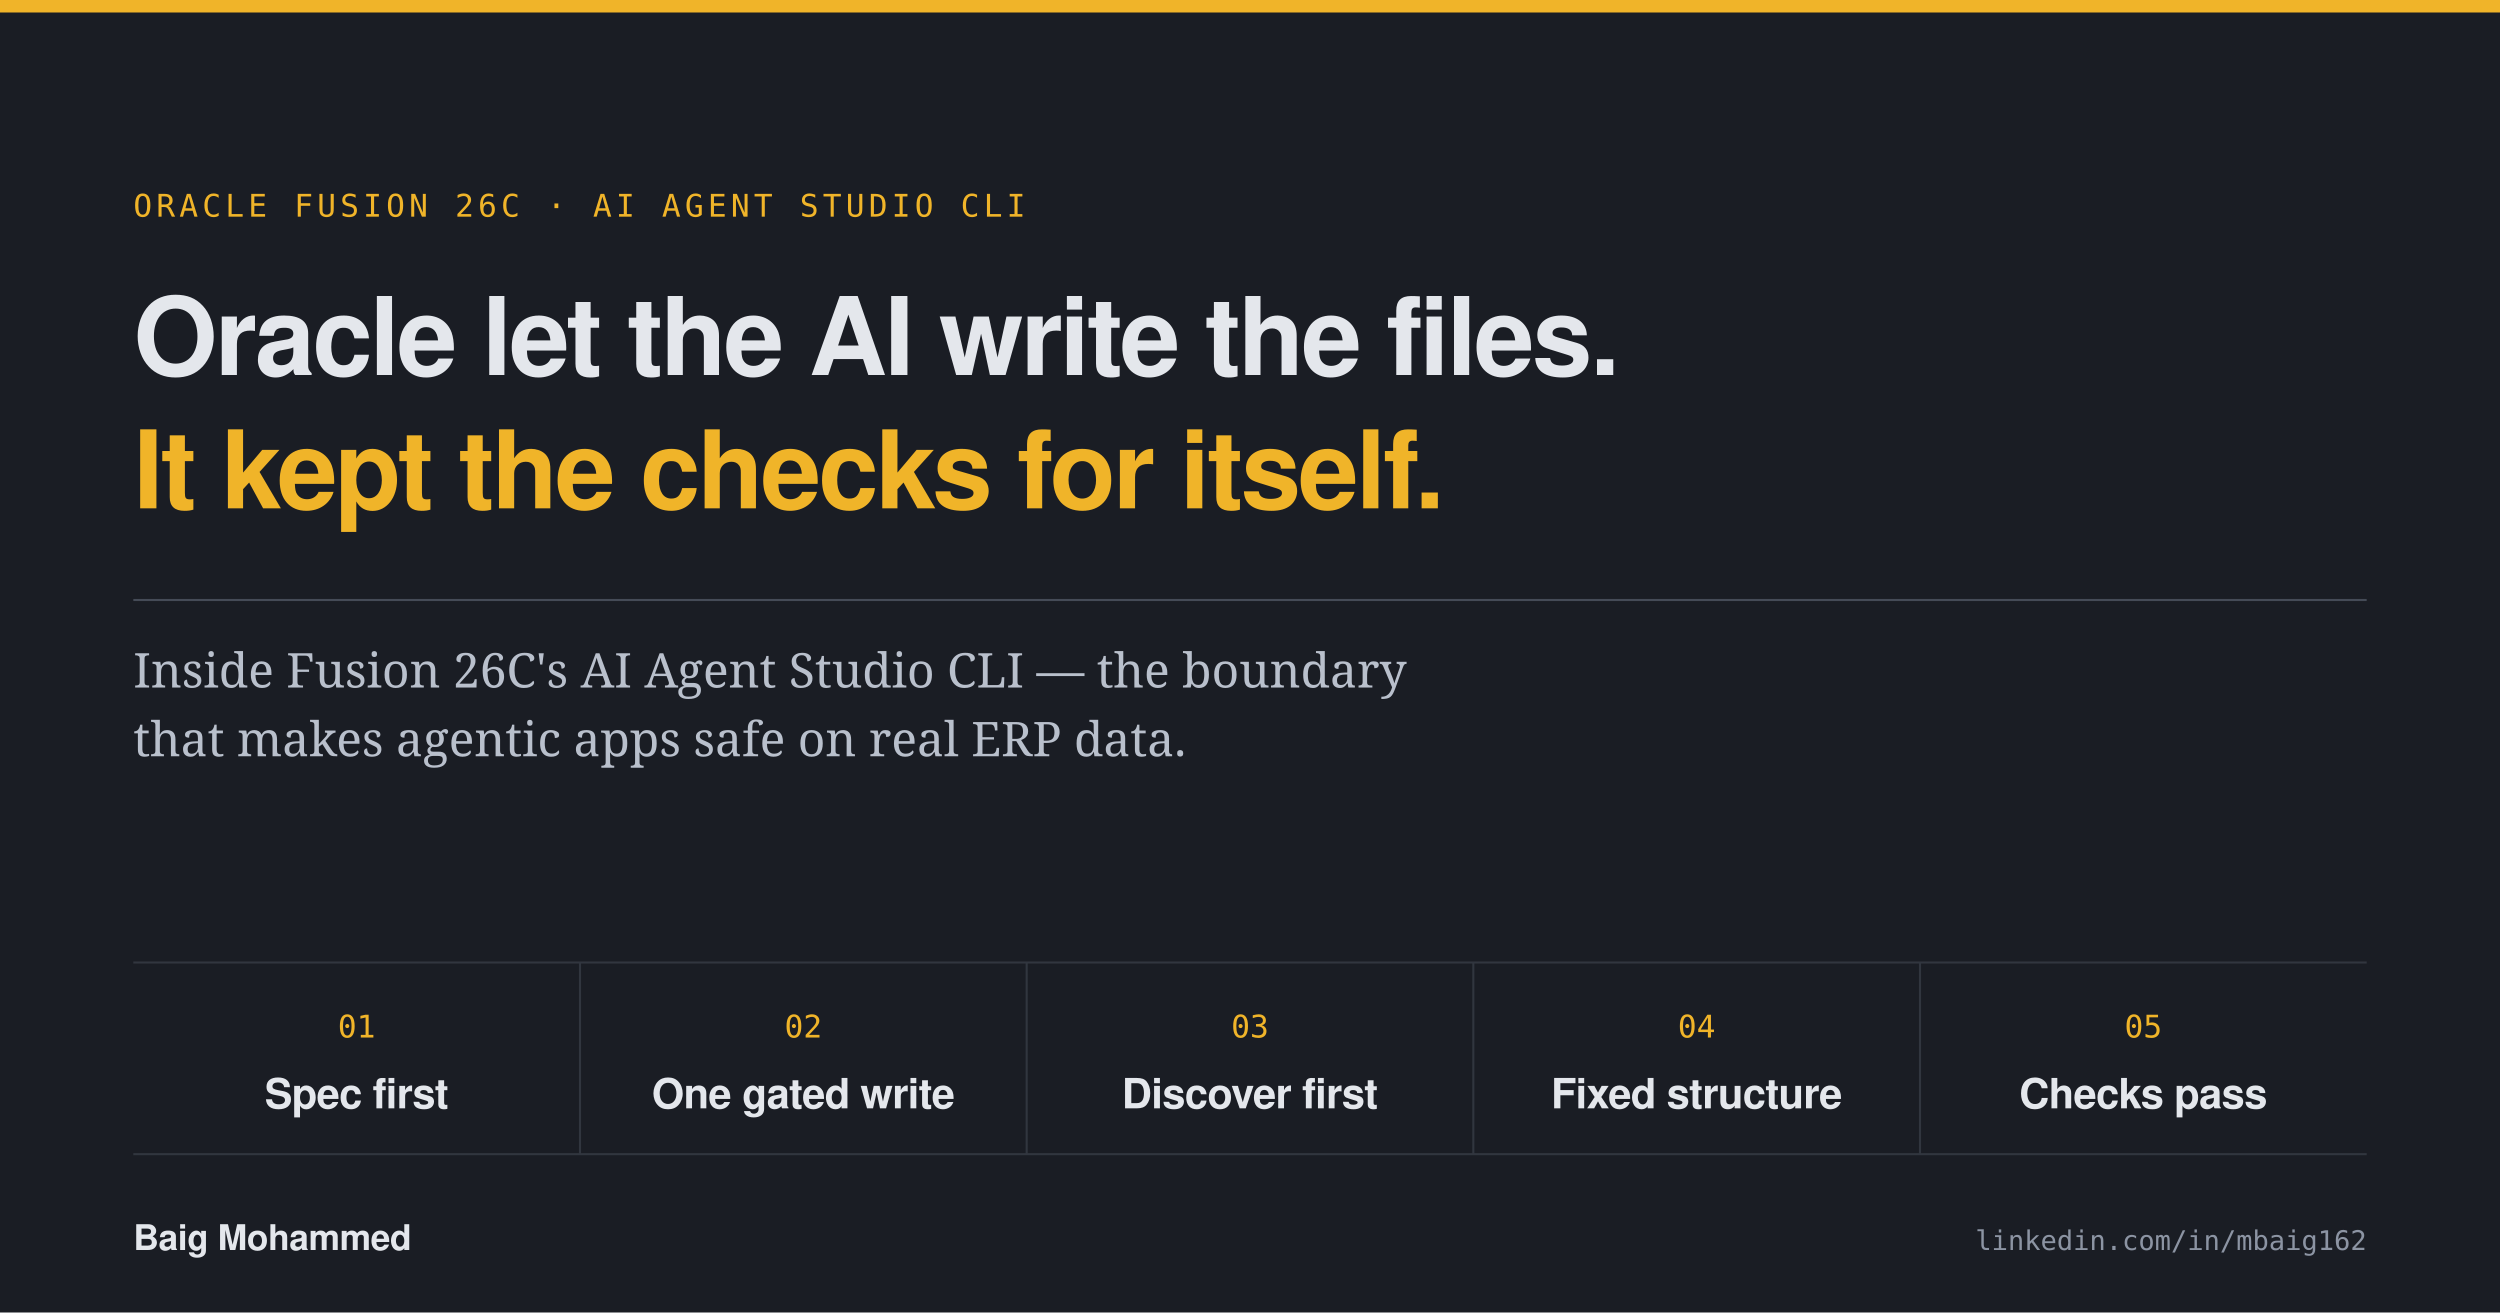
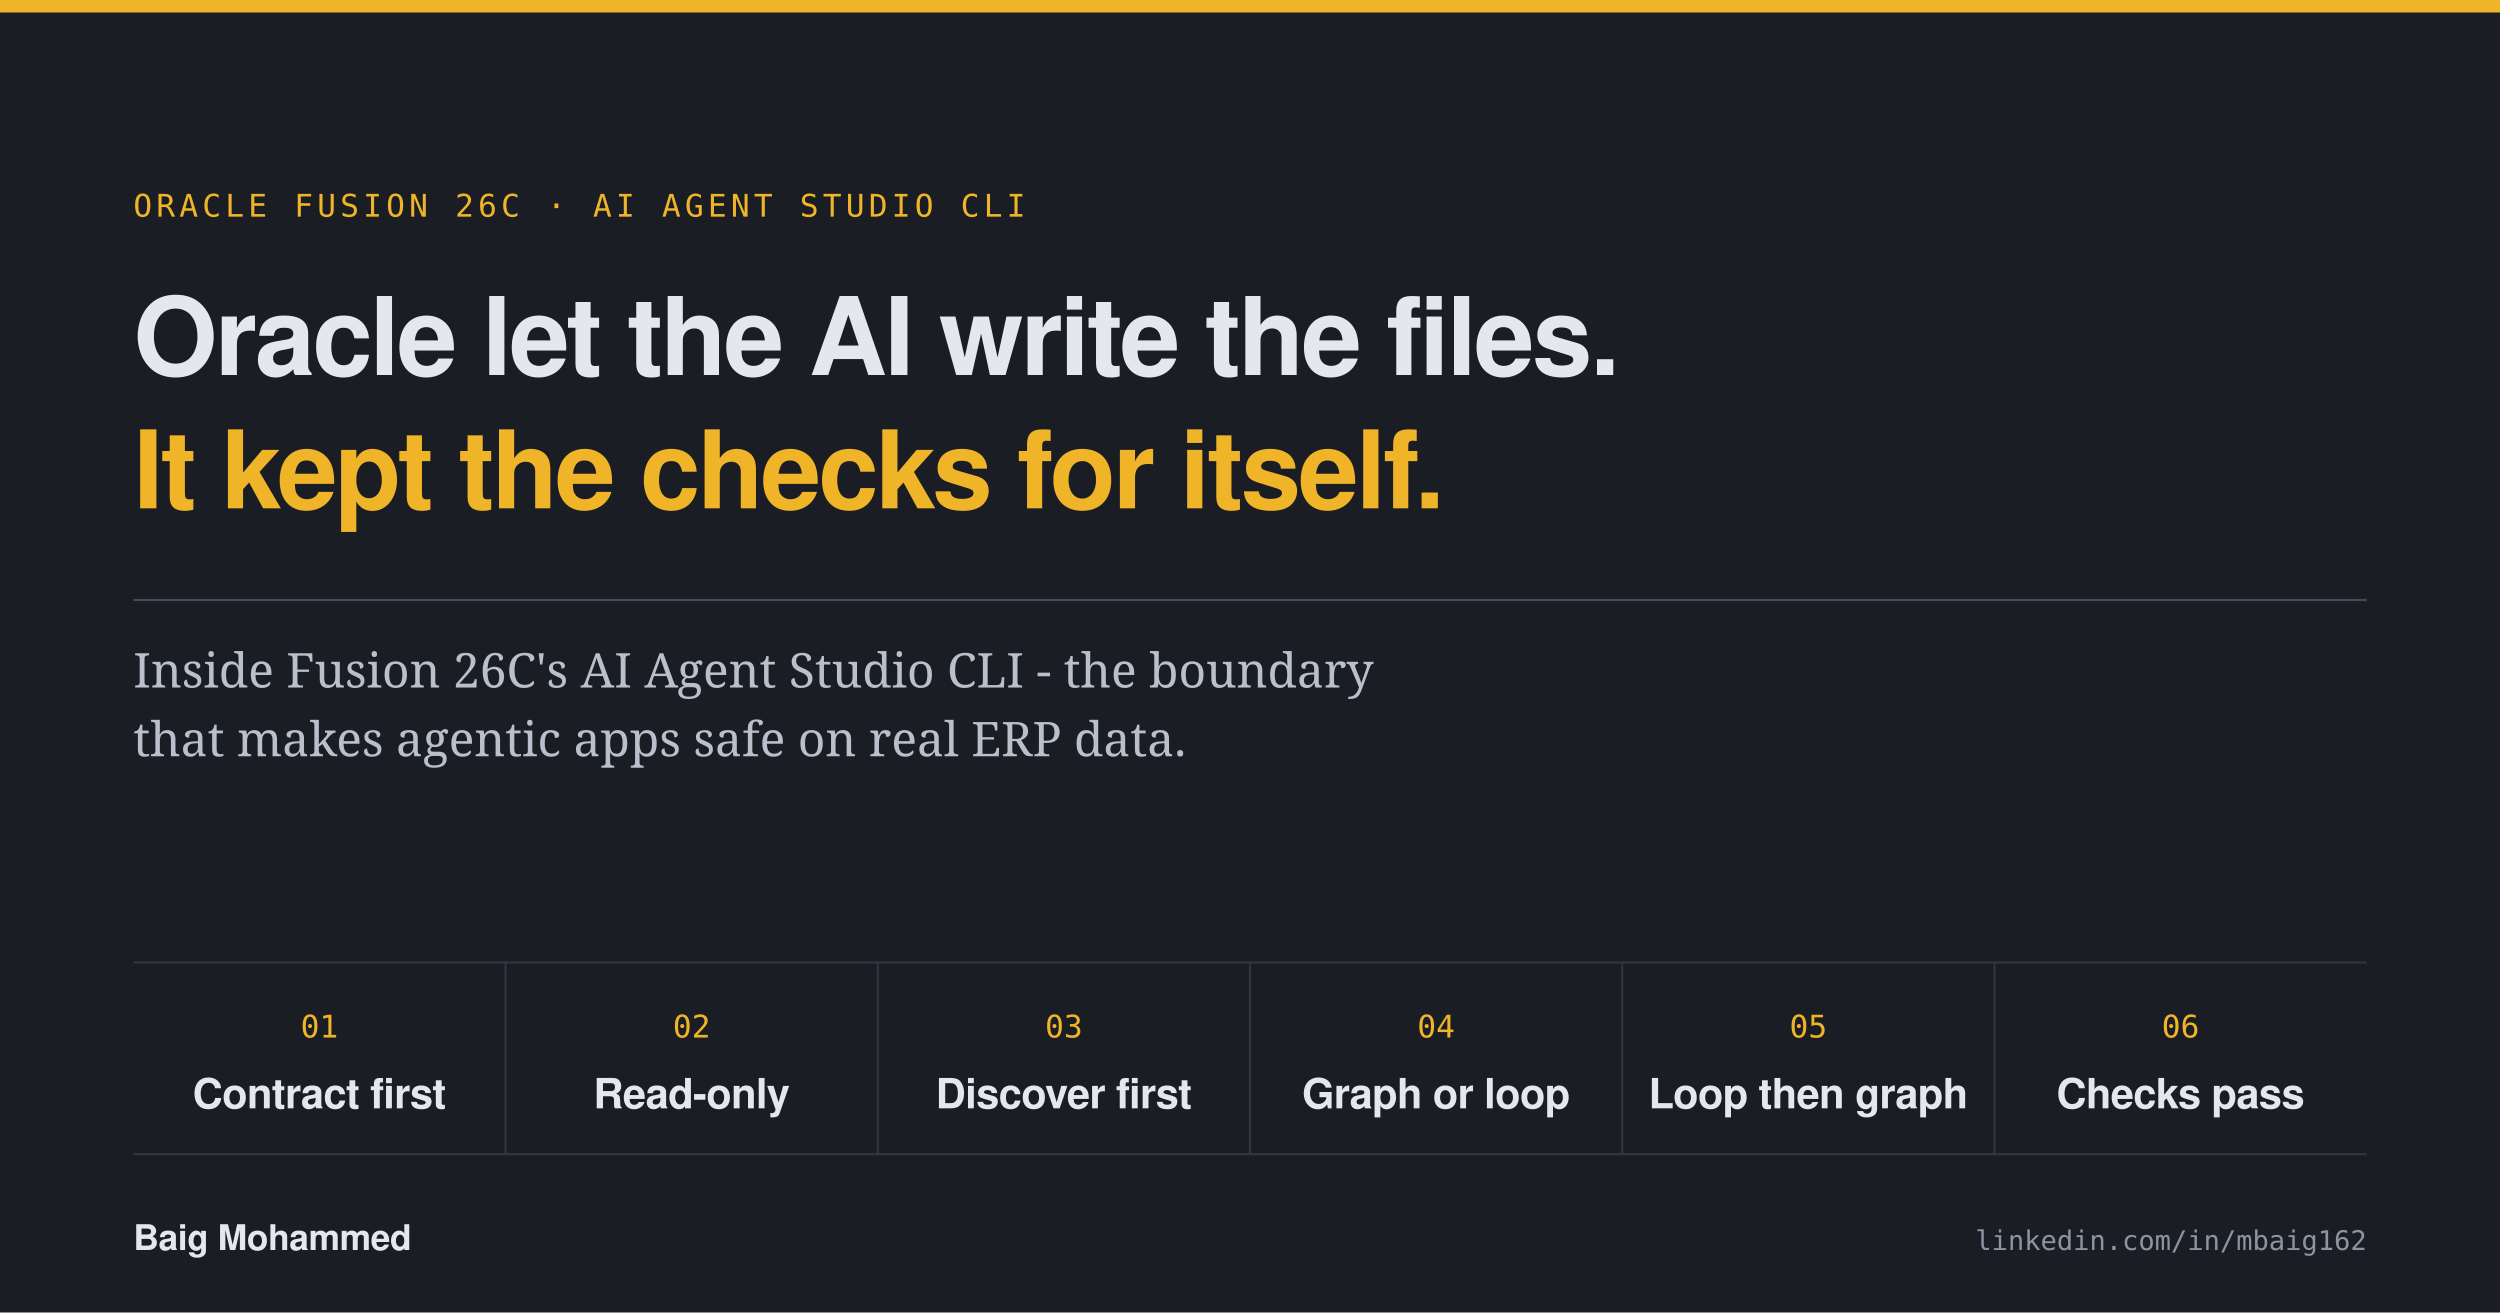
<svg xmlns="http://www.w3.org/2000/svg" viewBox="0 0 1200 630" width="1200" height="630">
  <rect width="1200" height="630" fill="#1A1D24" />
  <rect x="0" y="0" width="1200" height="6" fill="#F0B429" />
  <text x="64" y="104" font-family="SF Mono, Menlo, Consolas, monospace" font-size="15" fill="#F0B429" letter-spacing="2">ORACLE FUSION 26C  ·  AI AGENT STUDIO CLI</text>
  <text x="64" y="180" font-family="Helvetica Neue, Helvetica, Arial, sans-serif" font-size="52" fill="#E4E7EC" font-weight="700" letter-spacing="-1.3">Oracle let the AI write the files.</text>
  <text x="64" y="244" font-family="Helvetica Neue, Helvetica, Arial, sans-serif" font-size="52" fill="#F0B429" font-weight="700" letter-spacing="-1.3">It kept the checks for itself.</text>
  <line x1="64" y1="288" x2="1136" y2="288" stroke="#454B57" stroke-width="1" />
-   <text x="64" y="330" font-family="Charter, Bitstream Charter, Sitka Text, Cambria, Georgia, serif" font-size="23" fill="#B9C0CC">Inside Fusion 26C's AI Agent Studio CLI — the boundary</text>
+   <text x="64" y="330" font-family="Charter, Bitstream Charter, Sitka Text, Cambria, Georgia, serif" font-size="23" fill="#B9C0CC">Inside Fusion 26C's AI Agent Studio CLI - the boundary</text>
  <text x="64" y="363" font-family="Charter, Bitstream Charter, Sitka Text, Cambria, Georgia, serif" font-size="23" fill="#B9C0CC">that makes agentic apps safe on real ERP data.</text>
  <line x1="64" y1="462" x2="1136" y2="462" stroke="#31363F" stroke-width="1" />
-   <text x="171.2" y="498" font-family="SF Mono, Menlo, Consolas, monospace" font-size="15" fill="#F0B429" text-anchor="middle">01</text>
-   <text x="171.2" y="532" font-family="Helvetica Neue, Helvetica, Arial, sans-serif" font-size="20" fill="#E4E7EC" font-weight="700" text-anchor="middle" letter-spacing="-0.3">Spec first</text>
-   <line x1="278.4" y1="462" x2="278.4" y2="554" stroke="#31363F" stroke-width="1" />
-   <text x="385.6" y="498" font-family="SF Mono, Menlo, Consolas, monospace" font-size="15" fill="#F0B429" text-anchor="middle">02</text>
-   <text x="385.6" y="532" font-family="Helvetica Neue, Helvetica, Arial, sans-serif" font-size="20" fill="#E4E7EC" font-weight="700" text-anchor="middle" letter-spacing="-0.3">One gated write</text>
-   <line x1="492.8" y1="462" x2="492.8" y2="554" stroke="#31363F" stroke-width="1" />
-   <text x="600.0" y="498" font-family="SF Mono, Menlo, Consolas, monospace" font-size="15" fill="#F0B429" text-anchor="middle">03</text>
-   <text x="600.0" y="532" font-family="Helvetica Neue, Helvetica, Arial, sans-serif" font-size="20" fill="#E4E7EC" font-weight="700" text-anchor="middle" letter-spacing="-0.3">Discover first</text>
-   <line x1="707.2" y1="462" x2="707.2" y2="554" stroke="#31363F" stroke-width="1" />
-   <text x="814.4" y="498" font-family="SF Mono, Menlo, Consolas, monospace" font-size="15" fill="#F0B429" text-anchor="middle">04</text>
-   <text x="814.4" y="532" font-family="Helvetica Neue, Helvetica, Arial, sans-serif" font-size="20" fill="#E4E7EC" font-weight="700" text-anchor="middle" letter-spacing="-0.3">Fixed structure</text>
-   <line x1="921.6" y1="462" x2="921.6" y2="554" stroke="#31363F" stroke-width="1" />
-   <text x="1028.8" y="498" font-family="SF Mono, Menlo, Consolas, monospace" font-size="15" fill="#F0B429" text-anchor="middle">05</text>
-   <text x="1028.8" y="532" font-family="Helvetica Neue, Helvetica, Arial, sans-serif" font-size="20" fill="#E4E7EC" font-weight="700" text-anchor="middle" letter-spacing="-0.3">Checks pass</text>
+   <text x="153.333" y="498" font-family="SF Mono, Menlo, Consolas, monospace" font-size="15" fill="#F0B429" text-anchor="middle">01</text>
+   <text x="153.333" y="532" font-family="Helvetica Neue, Helvetica, Arial, sans-serif" font-size="20" fill="#E4E7EC" font-weight="700" text-anchor="middle" letter-spacing="-0.3">Contract first</text>
+   <line x1="242.667" y1="462" x2="242.667" y2="554" stroke="#31363F" stroke-width="1" />
+   <text x="332.0" y="498" font-family="SF Mono, Menlo, Consolas, monospace" font-size="15" fill="#F0B429" text-anchor="middle">02</text>
+   <text x="332.0" y="532" font-family="Helvetica Neue, Helvetica, Arial, sans-serif" font-size="20" fill="#E4E7EC" font-weight="700" text-anchor="middle" letter-spacing="-0.3">Read-only</text>
+   <line x1="421.333" y1="462" x2="421.333" y2="554" stroke="#31363F" stroke-width="1" />
+   <text x="510.667" y="498" font-family="SF Mono, Menlo, Consolas, monospace" font-size="15" fill="#F0B429" text-anchor="middle">03</text>
+   <text x="510.667" y="532" font-family="Helvetica Neue, Helvetica, Arial, sans-serif" font-size="20" fill="#E4E7EC" font-weight="700" text-anchor="middle" letter-spacing="-0.3">Discover first</text>
+   <line x1="600.0" y1="462" x2="600.0" y2="554" stroke="#31363F" stroke-width="1" />
+   <text x="689.333" y="498" font-family="SF Mono, Menlo, Consolas, monospace" font-size="15" fill="#F0B429" text-anchor="middle">04</text>
+   <text x="689.333" y="532" font-family="Helvetica Neue, Helvetica, Arial, sans-serif" font-size="20" fill="#E4E7EC" font-weight="700" text-anchor="middle" letter-spacing="-0.3">Graph or loop</text>
+   <line x1="778.667" y1="462" x2="778.667" y2="554" stroke="#31363F" stroke-width="1" />
+   <text x="868.0" y="498" font-family="SF Mono, Menlo, Consolas, monospace" font-size="15" fill="#F0B429" text-anchor="middle">05</text>
+   <text x="868.0" y="532" font-family="Helvetica Neue, Helvetica, Arial, sans-serif" font-size="20" fill="#E4E7EC" font-weight="700" text-anchor="middle" letter-spacing="-0.3">Loop then graph</text>
+   <line x1="957.333" y1="462" x2="957.333" y2="554" stroke="#31363F" stroke-width="1" />
+   <text x="1046.667" y="498" font-family="SF Mono, Menlo, Consolas, monospace" font-size="15" fill="#F0B429" text-anchor="middle">06</text>
+   <text x="1046.667" y="532" font-family="Helvetica Neue, Helvetica, Arial, sans-serif" font-size="20" fill="#E4E7EC" font-weight="700" text-anchor="middle" letter-spacing="-0.3">Checks pass</text>
  <line x1="64" y1="554" x2="1136" y2="554" stroke="#31363F" stroke-width="1" />
  <text x="64" y="600" font-family="Helvetica Neue, Helvetica, Arial, sans-serif" font-size="17" fill="#E4E7EC" font-weight="700" letter-spacing="-0.2">Baig Mohammed</text>
  <text x="1136" y="600" font-family="SF Mono, Menlo, Consolas, monospace" font-size="13" fill="#8C94A3" text-anchor="end">linkedin.com/in/mbaig162</text>
</svg>
